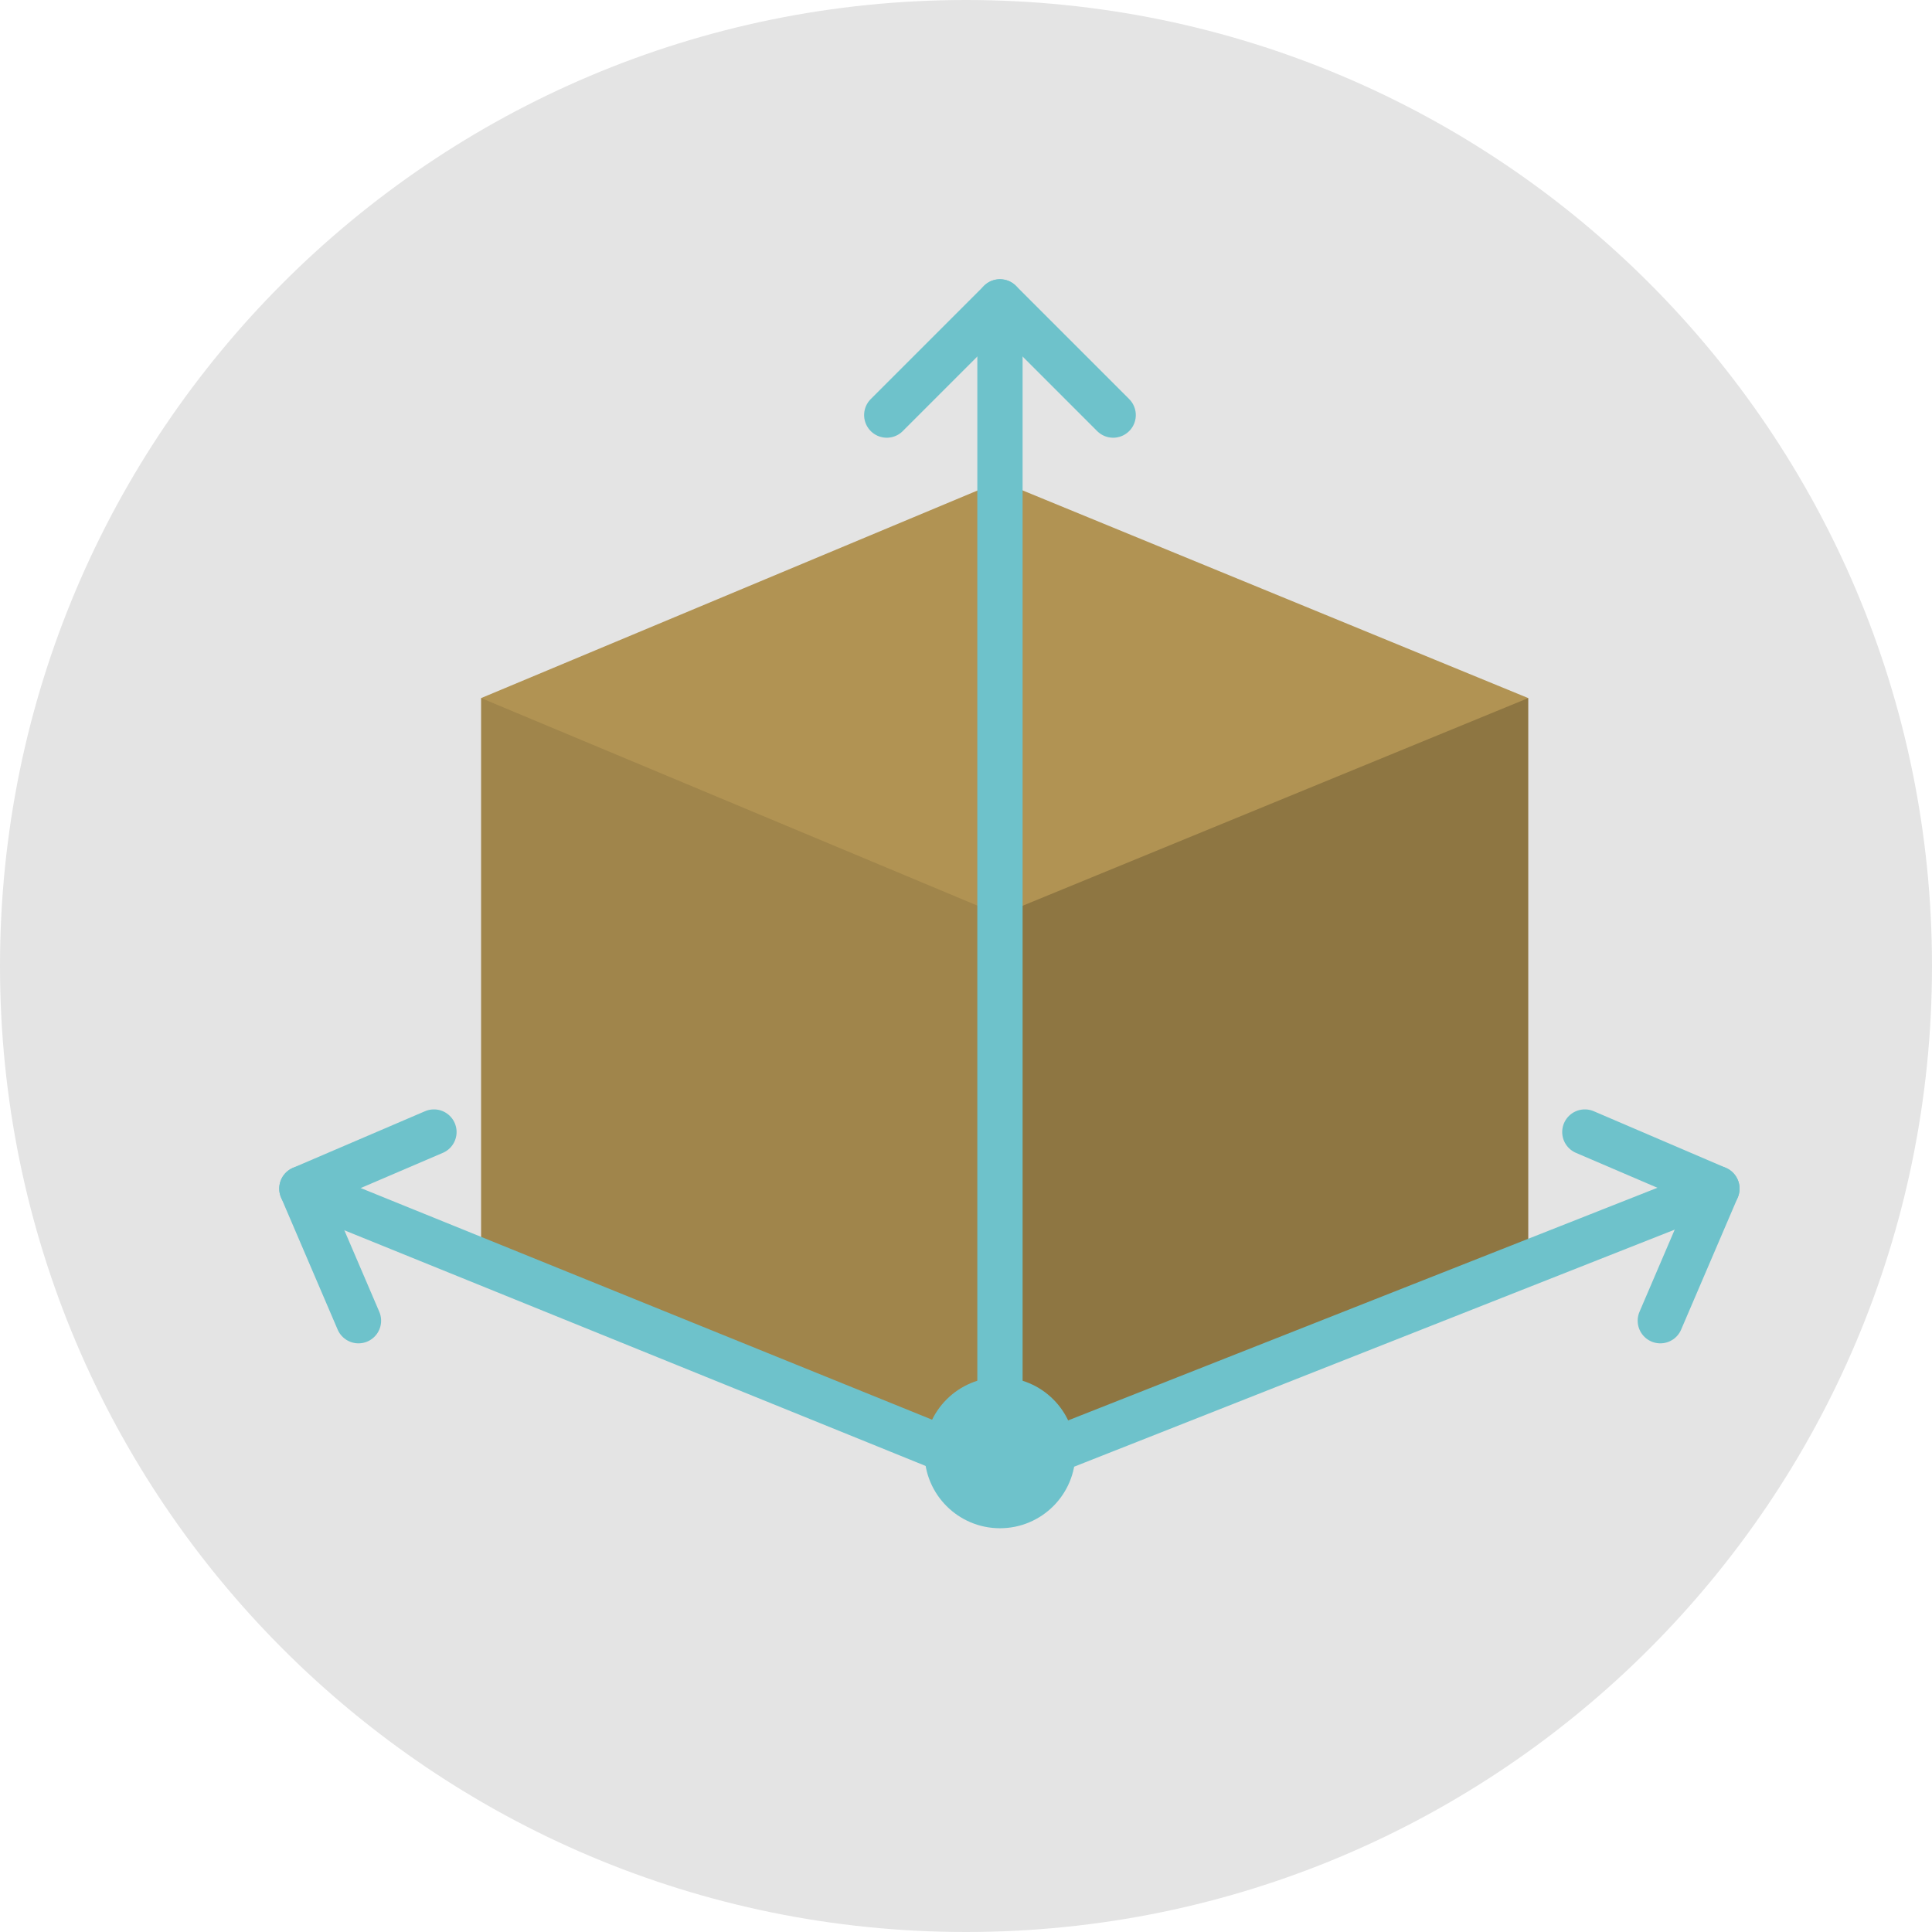
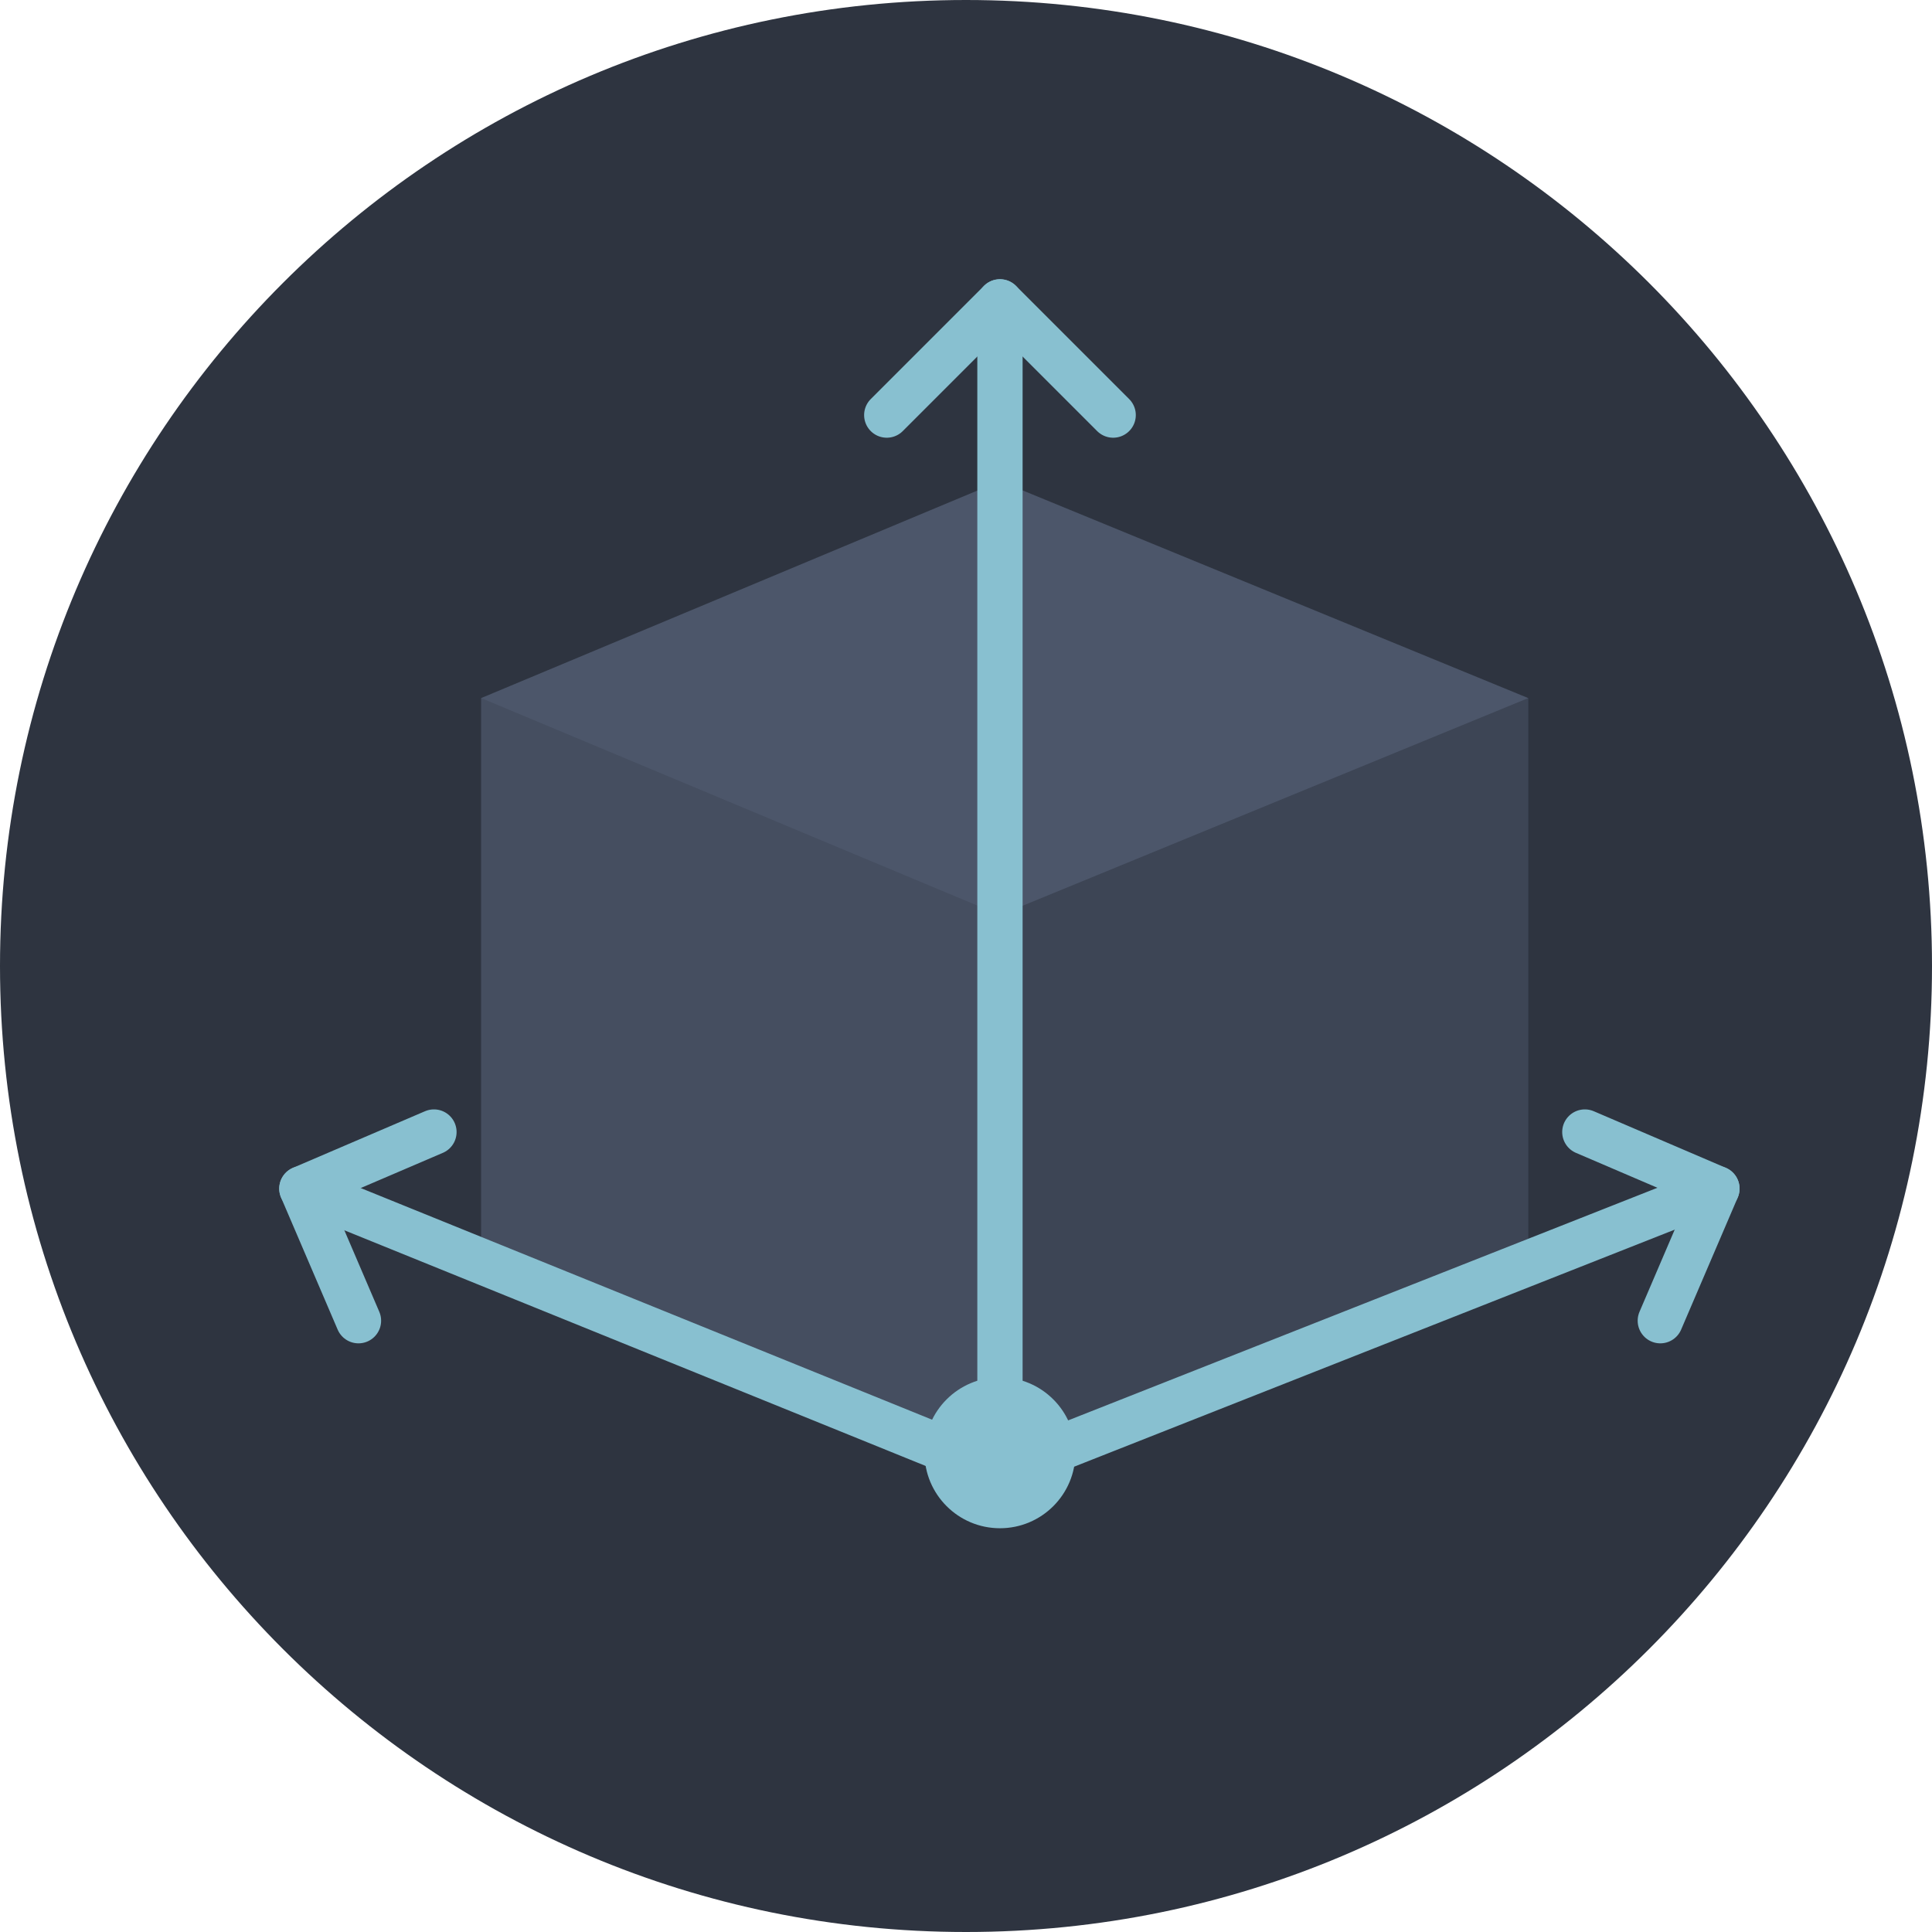
<svg xmlns="http://www.w3.org/2000/svg" width="1024" height="1024" viewBox="0 0 1024 1024">
-   <circle id="background" fill="#e4e4e4" cx="512" cy="512" r="512" />
+   <circle id="background" fill="#2e3440" cx="512" cy="512" r="512" />
  <g id="box">
-     <polygon fill="#b19353" points="530,790 810,675 810,370 530,255 255,370 255,675" />
+     <polygon fill="#4c566a" points="530,790 810,675 810,370 530,255 255,370 255,675" />
    <polygon opacity="0.1" points="530,485 530,790 255,675 255,370" />
    <polygon opacity="0.2" points="530,485 810,370 810,675 530,790" />
  </g>
-   <g id="graph" fill="#6ec2cb">
-     <g id="arrow" fill="none" stroke="#6ec2cb" stroke-width="24" stroke-linejoin="round" stroke-linecap="round">
+   <g id="graph" fill="#88c0d0">
+     <g id="arrow" fill="none" stroke="#88c0d0" stroke-width="24" stroke-linejoin="round" stroke-linecap="round">
      <g id="arrow-y">
        <polyline id="arrow-y-shaft" points="530,780 530,160" />
        <polyline id="arrow-y-head" points="470,220 530,160 590,220" />
      </g>
      <g id="arrow-x">
        <polyline id="arrow-x-shaft" points="530,780 160,630" />
        <polyline id="arrow-x-head" points="190,700 160,630 230,600" />
      </g>
      <g id="arrow-z">
        <polyline id="arrow-z-shaft" points="530,780 910,630" />
        <polyline id="arrow-z-head" points="880,700 910,630 840,600" />
      </g>
    </g>
    <circle cx="530" cy="770" r="40" />
  </g>
</svg>
